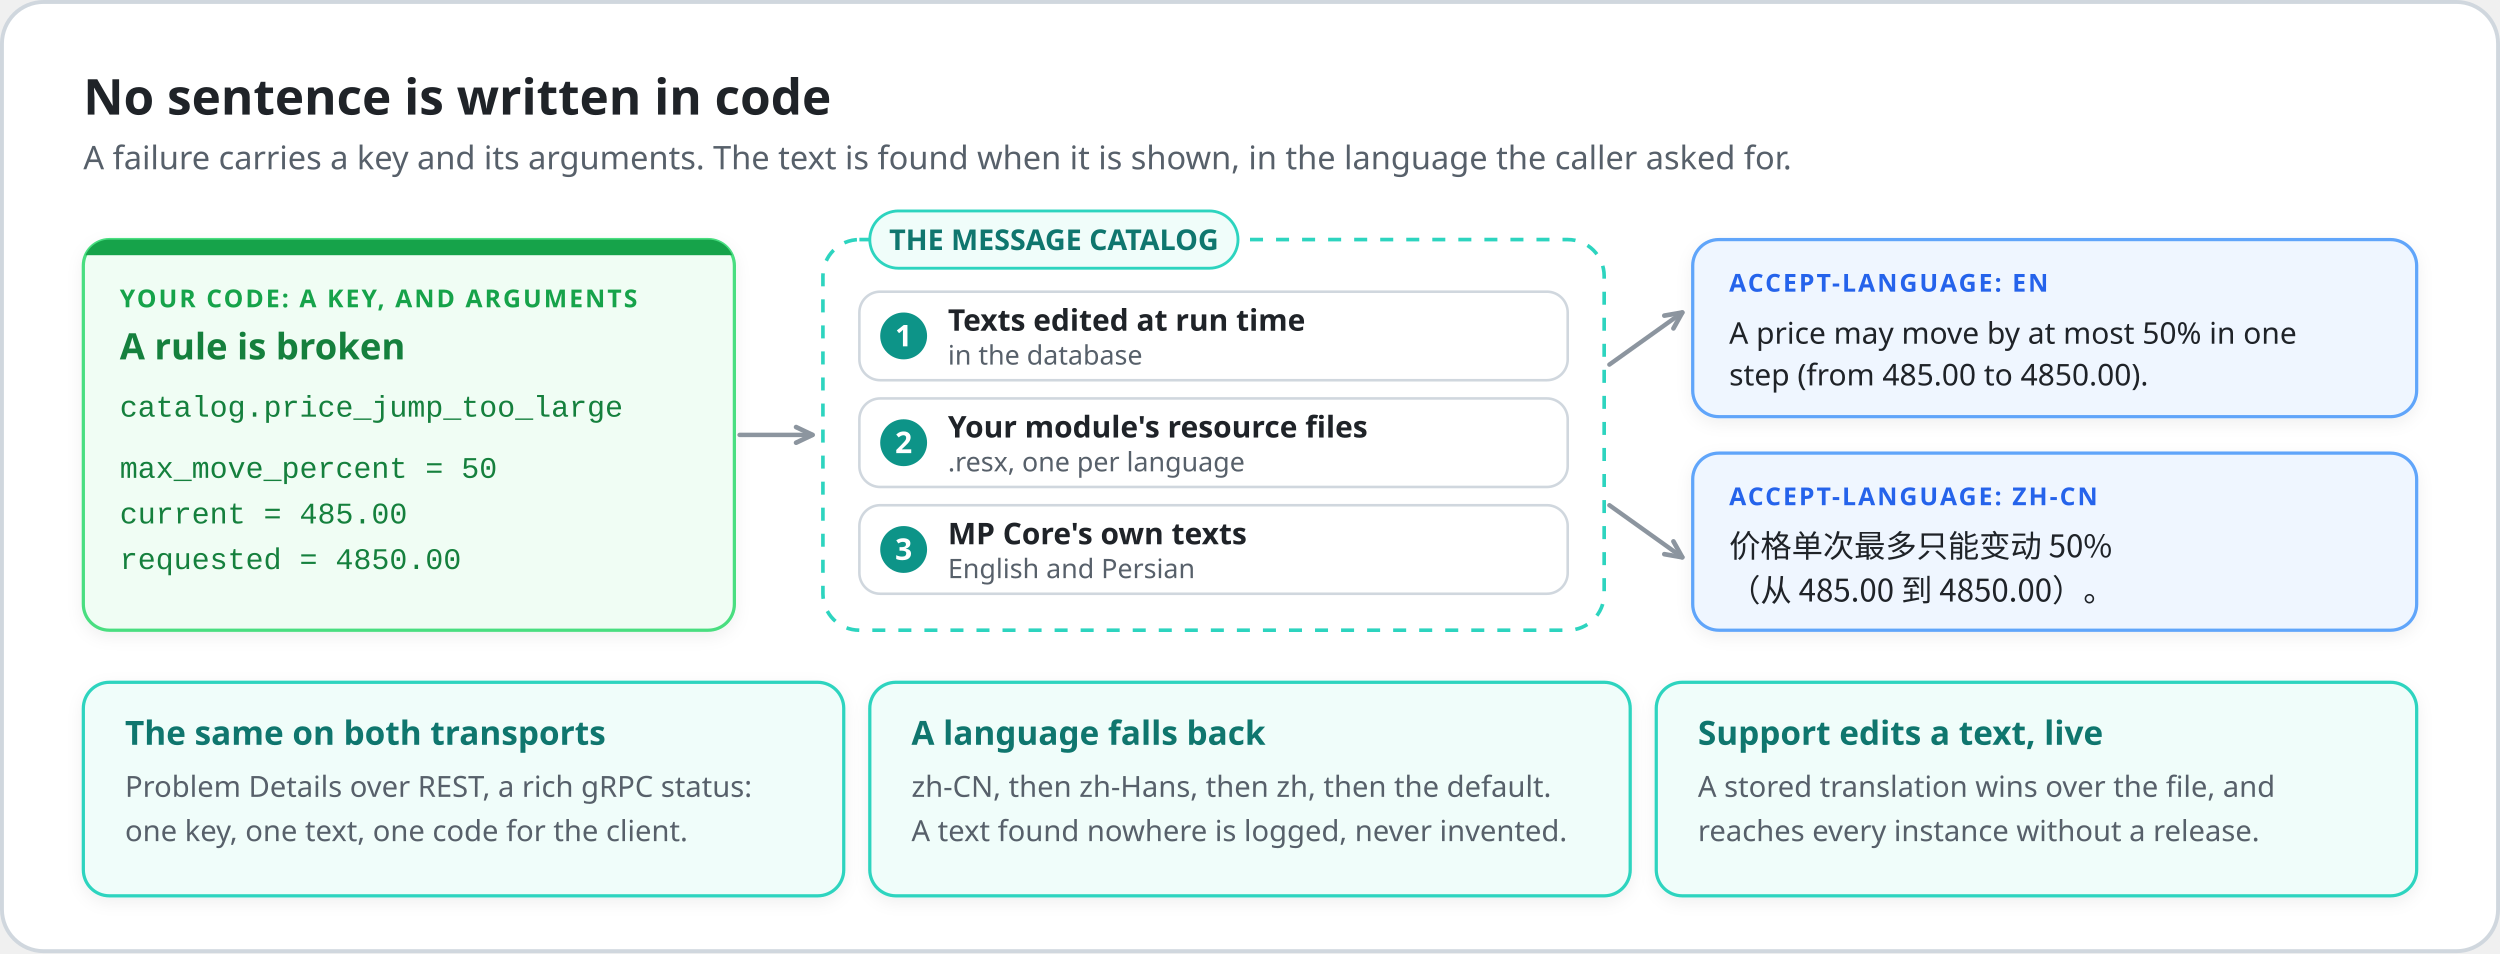
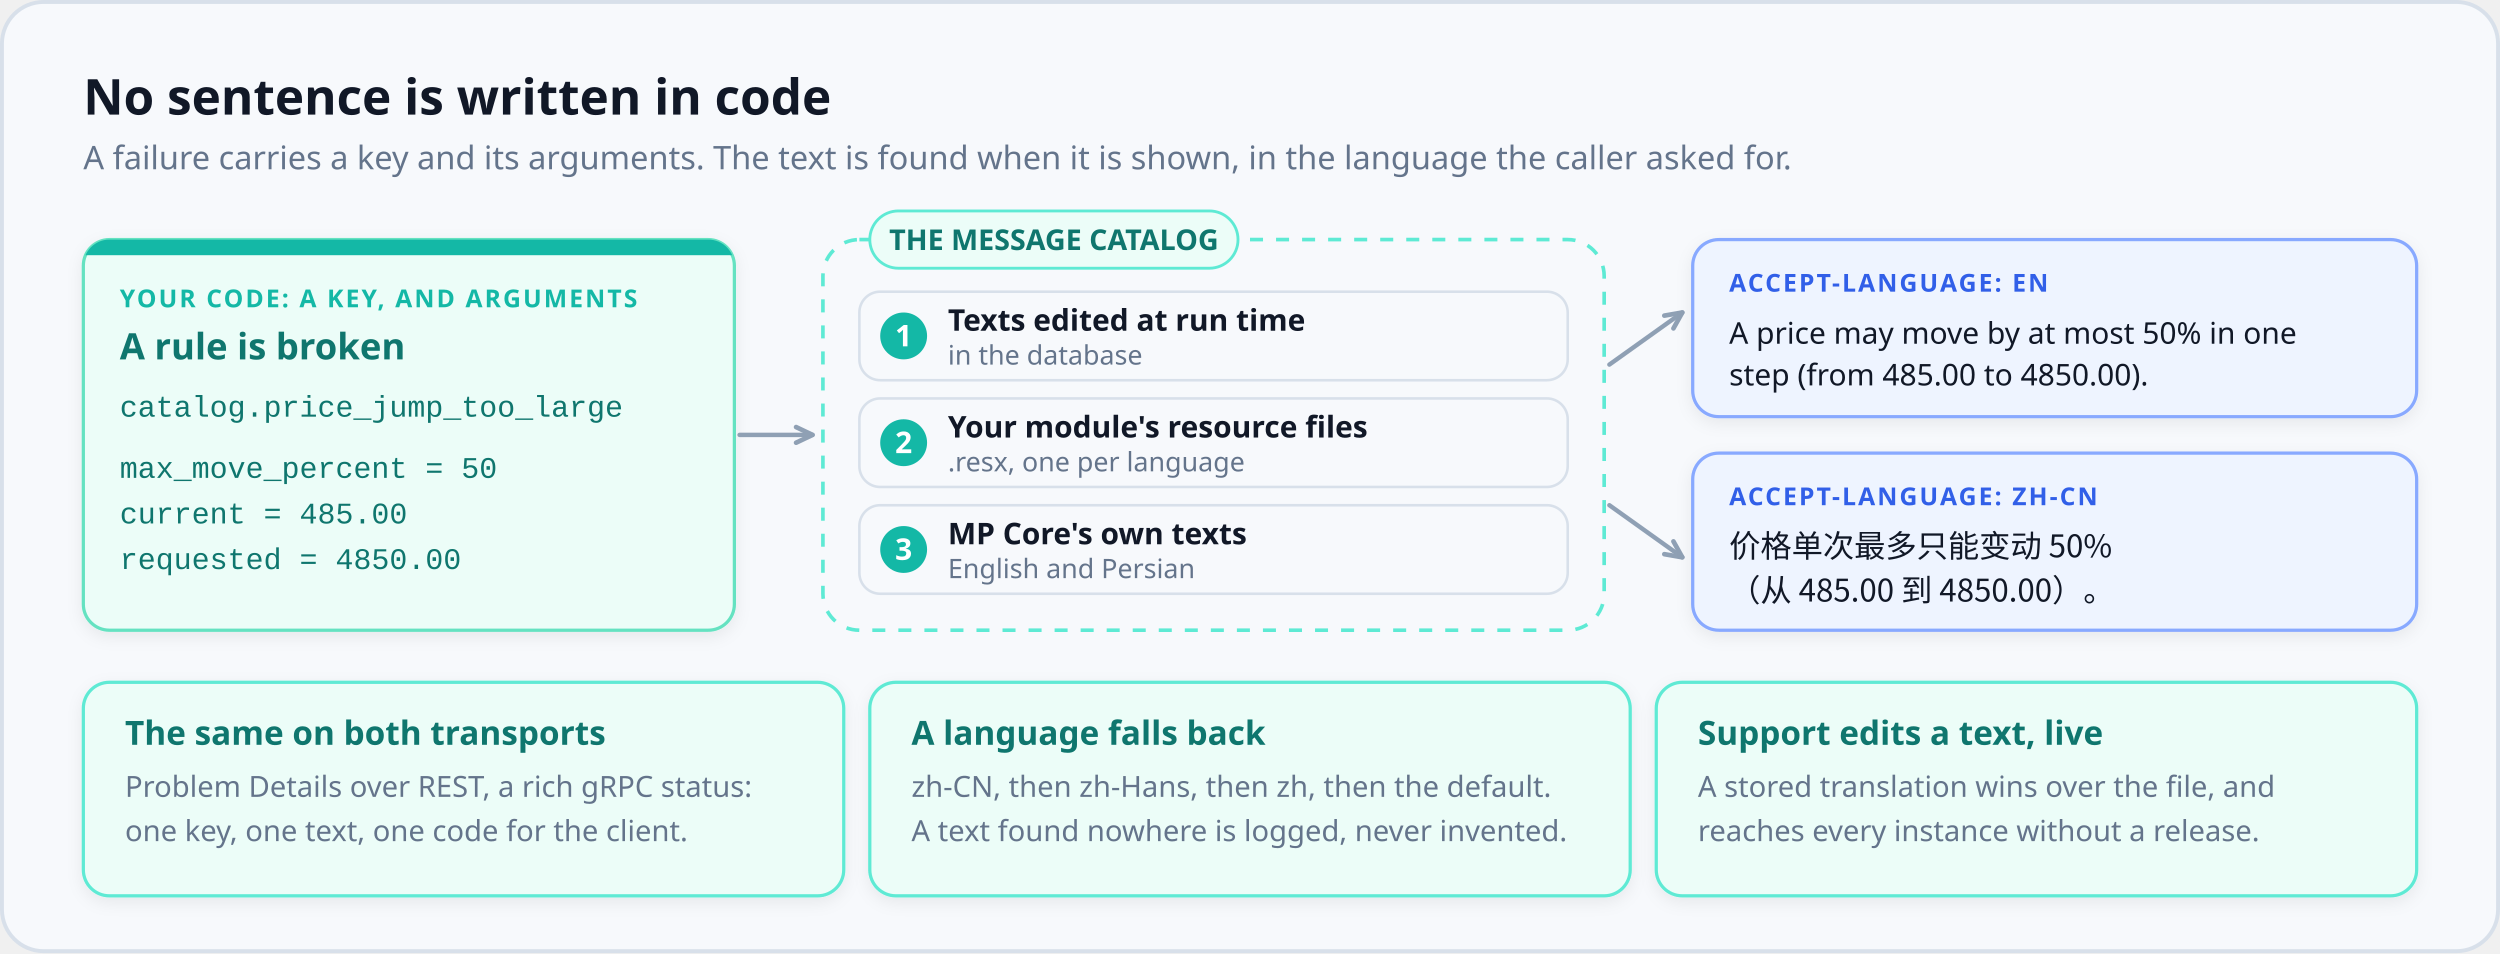
<svg xmlns="http://www.w3.org/2000/svg" viewBox="0 0 960 366" width="960" height="366" role="img" aria-label="Localization: a key and arguments become a text in the caller's language, from three sources">
  <defs>
    <filter id="shadow" x="-10%" y="-10%" width="120%" height="130%">
-       <feDropShadow dx="0" dy="2" stdDeviation="3" flood-color="#1f2328" flood-opacity="0.06" />
+       <feDropShadow dx="0" dy="2" stdDeviation="3" flood-color="#0f172a" flood-opacity="0.07" />
    </filter>
  </defs>
-   <rect x="0.75" y="0.75" width="958.5" height="364.5" rx="16" fill="#ffffff" stroke="#d0d7de" stroke-width="1.5" />
-   <text x="32" y="44" font-family="-apple-system, BlinkMacSystemFont, 'Segoe UI', 'Noto Sans', Helvetica, Arial, sans-serif" font-size="19" font-weight="700" fill="#1f2328" text-anchor="start">No sentence is written in code</text>
-   <text x="32" y="65" font-family="-apple-system, BlinkMacSystemFont, 'Segoe UI', 'Noto Sans', Helvetica, Arial, sans-serif" font-size="12.5" font-weight="400" fill="#57606a" text-anchor="start">A failure carries a key and its arguments. The text is found when it is shown, in the language the caller asked for.</text>
-   <rect x="32" y="92" width="250" height="150" rx="10" fill="#f0fdf4" stroke="#4ade80" stroke-width="1.25" filter="url(#shadow)" />
+   <rect x="0.75" y="0.75" width="958.5" height="364.5" rx="16" fill="#f7f9fc" stroke="#d8e0ea" stroke-width="1.5" />
+   <text x="32" y="44" font-family="-apple-system, BlinkMacSystemFont, 'Segoe UI', 'Noto Sans', Helvetica, Arial, sans-serif" font-size="19" font-weight="700" fill="#111827" text-anchor="start">No sentence is written in code</text>
+   <text x="32" y="65" font-family="-apple-system, BlinkMacSystemFont, 'Segoe UI', 'Noto Sans', Helvetica, Arial, sans-serif" font-size="12.5" font-weight="400" fill="#64748b" text-anchor="start">A failure carries a key and its arguments. The text is found when it is shown, in the language the caller asked for.</text>
+   <rect x="32" y="92" width="250" height="150" rx="10" fill="#ecfdf8" stroke="#65e2c1" stroke-width="1.25" filter="url(#shadow)" />
  <clipPath id="clip3">
    <rect x="32" y="92" width="250" height="150" rx="10" />
  </clipPath>
-   <rect x="32" y="92" width="250" height="6" fill="#16a34a" clip-path="url(#clip3)" />
-   <text x="46" y="118" font-family="-apple-system, BlinkMacSystemFont, 'Segoe UI', 'Noto Sans', Helvetica, Arial, sans-serif" font-size="9.5" font-weight="700" fill="#16a34a" text-anchor="start" letter-spacing="0.8">YOUR CODE: A KEY, AND ARGUMENTS</text>
-   <text x="46" y="138" font-family="-apple-system, BlinkMacSystemFont, 'Segoe UI', 'Noto Sans', Helvetica, Arial, sans-serif" font-size="14" font-weight="700" fill="#15803d" text-anchor="start">A rule is broken</text>
-   <text x="46" y="160" font-family="ui-monospace, SFMono-Regular, 'SF Mono', Menlo, Consolas, 'Liberation Mono', monospace" font-size="11.5" font-weight="400" fill="#15803d" text-anchor="start">catalog.price_jump_too_large</text>
-   <text x="46" y="183.5" font-family="ui-monospace, SFMono-Regular, 'SF Mono', Menlo, Consolas, 'Liberation Mono', monospace" font-size="11.5" font-weight="400" fill="#15803d" text-anchor="start">max_move_percent = 50</text>
-   <text x="46" y="201.0" font-family="ui-monospace, SFMono-Regular, 'SF Mono', Menlo, Consolas, 'Liberation Mono', monospace" font-size="11.5" font-weight="400" fill="#15803d" text-anchor="start">current = 485.00</text>
-   <text x="46" y="218.5" font-family="ui-monospace, SFMono-Regular, 'SF Mono', Menlo, Consolas, 'Liberation Mono', monospace" font-size="11.5" font-weight="400" fill="#15803d" text-anchor="start">requested = 4850.00</text>
-   <path d="M 284 167 L 312 167" fill="none" stroke="#8c959f" stroke-width="1.7" stroke-linecap="round" stroke-linejoin="round" />
-   <path d="M 305.7 170.0 L 312 167 L 305.7 164.0" fill="none" stroke="#8c959f" stroke-width="1.8" stroke-linecap="round" stroke-linejoin="round" />
-   <rect x="316" y="92" width="300" height="150" rx="14" fill="none" stroke="#2dd4bf" stroke-width="1.4" stroke-dasharray="5 5" />
-   <rect x="334" y="81" width="141.4" height="22" rx="6" fill="#ffffff" stroke="none" stroke-width="1.25" />
-   <rect x="334" y="81" width="141.4" height="22" rx="11" fill="#f0fdfa" stroke="#2dd4bf" stroke-width="1.1" />
+   <rect x="32" y="92" width="250" height="6" fill="#14b8a6" clip-path="url(#clip3)" />
+   <text x="46" y="118" font-family="-apple-system, BlinkMacSystemFont, 'Segoe UI', 'Noto Sans', Helvetica, Arial, sans-serif" font-size="9.5" font-weight="700" fill="#14b8a6" text-anchor="start" letter-spacing="0.8">YOUR CODE: A KEY, AND ARGUMENTS</text>
+   <text x="46" y="138" font-family="-apple-system, BlinkMacSystemFont, 'Segoe UI', 'Noto Sans', Helvetica, Arial, sans-serif" font-size="14" font-weight="700" fill="#0f766e" text-anchor="start">A rule is broken</text>
+   <text x="46" y="160" font-family="ui-monospace, SFMono-Regular, 'SF Mono', Menlo, Consolas, 'Liberation Mono', monospace" font-size="11.5" font-weight="400" fill="#0f766e" text-anchor="start">catalog.price_jump_too_large</text>
+   <text x="46" y="183.5" font-family="ui-monospace, SFMono-Regular, 'SF Mono', Menlo, Consolas, 'Liberation Mono', monospace" font-size="11.5" font-weight="400" fill="#0f766e" text-anchor="start">max_move_percent = 50</text>
+   <text x="46" y="201.0" font-family="ui-monospace, SFMono-Regular, 'SF Mono', Menlo, Consolas, 'Liberation Mono', monospace" font-size="11.5" font-weight="400" fill="#0f766e" text-anchor="start">current = 485.00</text>
+   <text x="46" y="218.5" font-family="ui-monospace, SFMono-Regular, 'SF Mono', Menlo, Consolas, 'Liberation Mono', monospace" font-size="11.5" font-weight="400" fill="#0f766e" text-anchor="start">requested = 4850.00</text>
+   <path d="M 284 167 L 312 167" fill="none" stroke="#8fa0b4" stroke-width="1.7" stroke-linecap="round" stroke-linejoin="round" />
+   <path d="M 305.7 170.0 L 312 167 L 305.7 164.0" fill="none" stroke="#8fa0b4" stroke-width="1.8" stroke-linecap="round" stroke-linejoin="round" />
+   <rect x="316" y="92" width="300" height="150" rx="14" fill="none" stroke="#5eead4" stroke-width="1.4" stroke-dasharray="5 5" />
+   <rect x="334" y="81" width="141.4" height="22" rx="6" fill="#f7f9fc" stroke="none" stroke-width="1.25" />
+   <rect x="334" y="81" width="141.4" height="22" rx="11" fill="#ecfdf8" stroke="#5eead4" stroke-width="1.1" />
  <text x="404.7" y="96" font-family="-apple-system, BlinkMacSystemFont, 'Segoe UI', 'Noto Sans', Helvetica, Arial, sans-serif" font-size="11" font-weight="700" fill="#0f766e" text-anchor="middle">THE MESSAGE CATALOG</text>
-   <rect x="330" y="112" width="272" height="34" rx="8" fill="#ffffff" stroke="#d0d7de" stroke-width="1" />
-   <circle cx="347" cy="129" r="9" fill="#0d9488" />
+   <rect x="330" y="112" width="272" height="34" rx="8" fill="#f7f9fc" stroke="#d8e0ea" stroke-width="1" />
+   <circle cx="347" cy="129" r="9" fill="#14b8a6" />
  <text x="347" y="133" font-family="-apple-system, BlinkMacSystemFont, 'Segoe UI', 'Noto Sans', Helvetica, Arial, sans-serif" font-size="11.5" font-weight="700" fill="#ffffff" text-anchor="middle">1</text>
-   <text x="364" y="127" font-family="-apple-system, BlinkMacSystemFont, 'Segoe UI', 'Noto Sans', Helvetica, Arial, sans-serif" font-size="11.5" font-weight="700" fill="#1f2328" text-anchor="start">Texts edited at run time</text>
-   <text x="364" y="140" font-family="-apple-system, BlinkMacSystemFont, 'Segoe UI', 'Noto Sans', Helvetica, Arial, sans-serif" font-size="10.3" font-weight="400" fill="#57606a" text-anchor="start">in the database</text>
-   <rect x="330" y="153" width="272" height="34" rx="8" fill="#ffffff" stroke="#d0d7de" stroke-width="1" />
-   <circle cx="347" cy="170" r="9" fill="#0d9488" />
+   <text x="364" y="127" font-family="-apple-system, BlinkMacSystemFont, 'Segoe UI', 'Noto Sans', Helvetica, Arial, sans-serif" font-size="11.5" font-weight="700" fill="#111827" text-anchor="start">Texts edited at run time</text>
+   <text x="364" y="140" font-family="-apple-system, BlinkMacSystemFont, 'Segoe UI', 'Noto Sans', Helvetica, Arial, sans-serif" font-size="10.3" font-weight="400" fill="#64748b" text-anchor="start">in the database</text>
+   <rect x="330" y="153" width="272" height="34" rx="8" fill="#f7f9fc" stroke="#d8e0ea" stroke-width="1" />
+   <circle cx="347" cy="170" r="9" fill="#14b8a6" />
  <text x="347" y="174" font-family="-apple-system, BlinkMacSystemFont, 'Segoe UI', 'Noto Sans', Helvetica, Arial, sans-serif" font-size="11.5" font-weight="700" fill="#ffffff" text-anchor="middle">2</text>
-   <text x="364" y="168" font-family="-apple-system, BlinkMacSystemFont, 'Segoe UI', 'Noto Sans', Helvetica, Arial, sans-serif" font-size="11.5" font-weight="700" fill="#1f2328" text-anchor="start">Your module's resource files</text>
-   <text x="364" y="181" font-family="-apple-system, BlinkMacSystemFont, 'Segoe UI', 'Noto Sans', Helvetica, Arial, sans-serif" font-size="10.3" font-weight="400" fill="#57606a" text-anchor="start">.resx, one per language</text>
-   <rect x="330" y="194" width="272" height="34" rx="8" fill="#ffffff" stroke="#d0d7de" stroke-width="1" />
-   <circle cx="347" cy="211" r="9" fill="#0d9488" />
+   <text x="364" y="168" font-family="-apple-system, BlinkMacSystemFont, 'Segoe UI', 'Noto Sans', Helvetica, Arial, sans-serif" font-size="11.5" font-weight="700" fill="#111827" text-anchor="start">Your module's resource files</text>
+   <text x="364" y="181" font-family="-apple-system, BlinkMacSystemFont, 'Segoe UI', 'Noto Sans', Helvetica, Arial, sans-serif" font-size="10.3" font-weight="400" fill="#64748b" text-anchor="start">.resx, one per language</text>
+   <rect x="330" y="194" width="272" height="34" rx="8" fill="#f7f9fc" stroke="#d8e0ea" stroke-width="1" />
+   <circle cx="347" cy="211" r="9" fill="#14b8a6" />
  <text x="347" y="215" font-family="-apple-system, BlinkMacSystemFont, 'Segoe UI', 'Noto Sans', Helvetica, Arial, sans-serif" font-size="11.5" font-weight="700" fill="#ffffff" text-anchor="middle">3</text>
-   <text x="364" y="209" font-family="-apple-system, BlinkMacSystemFont, 'Segoe UI', 'Noto Sans', Helvetica, Arial, sans-serif" font-size="11.5" font-weight="700" fill="#1f2328" text-anchor="start">MP Core's own texts</text>
-   <text x="364" y="222" font-family="-apple-system, BlinkMacSystemFont, 'Segoe UI', 'Noto Sans', Helvetica, Arial, sans-serif" font-size="10.3" font-weight="400" fill="#57606a" text-anchor="start">English and Persian</text>
-   <path d="M 618 140 L 646 120" fill="none" stroke="#8c959f" stroke-width="1.7" stroke-linecap="round" stroke-linejoin="round" />
-   <path d="M 642.6 126.1 L 646 120 L 639.1 121.2" fill="none" stroke="#8c959f" stroke-width="1.8" stroke-linecap="round" stroke-linejoin="round" />
-   <path d="M 618 194 L 646 214" fill="none" stroke="#8c959f" stroke-width="1.7" stroke-linecap="round" stroke-linejoin="round" />
-   <path d="M 639.1 212.8 L 646 214 L 642.6 207.9" fill="none" stroke="#8c959f" stroke-width="1.8" stroke-linecap="round" stroke-linejoin="round" />
-   <rect x="650" y="92" width="278" height="68" rx="10" fill="#eff6ff" stroke="#60a5fa" stroke-width="1.25" filter="url(#shadow)" />
-   <text x="664" y="112" font-family="-apple-system, BlinkMacSystemFont, 'Segoe UI', 'Noto Sans', Helvetica, Arial, sans-serif" font-size="9.5" font-weight="700" fill="#2563eb" text-anchor="start" letter-spacing="0.8">ACCEPT-LANGUAGE: EN</text>
-   <text x="664" y="132" font-family="-apple-system, BlinkMacSystemFont, 'Segoe UI', 'Noto Sans', Helvetica, Arial, sans-serif" font-size="11.5" font-weight="400" fill="#1f2328" text-anchor="start">A price may move by at most 50% in one</text>
-   <text x="664" y="148" font-family="-apple-system, BlinkMacSystemFont, 'Segoe UI', 'Noto Sans', Helvetica, Arial, sans-serif" font-size="11.5" font-weight="400" fill="#1f2328" text-anchor="start">step (from 485.00 to 4850.00).</text>
-   <rect x="650" y="174" width="278" height="68" rx="10" fill="#eff6ff" stroke="#60a5fa" stroke-width="1.25" filter="url(#shadow)" />
-   <text x="664" y="194" font-family="-apple-system, BlinkMacSystemFont, 'Segoe UI', 'Noto Sans', Helvetica, Arial, sans-serif" font-size="9.5" font-weight="700" fill="#2563eb" text-anchor="start" letter-spacing="0.8">ACCEPT-LANGUAGE: ZH-CN</text>
-   <text x="664" y="214" font-family="'PingFang SC', 'Microsoft YaHei', 'Noto Sans CJK SC', 'Source Han Sans SC', sans-serif" font-size="12" fill="#1f2328">价格单次最多只能变动 50%</text>
-   <text x="664" y="231" font-family="'PingFang SC', 'Microsoft YaHei', 'Noto Sans CJK SC', 'Source Han Sans SC', sans-serif" font-size="12" fill="#1f2328">（从 485.00 到 4850.00）。</text>
-   <rect x="32" y="262" width="292" height="82" rx="10" fill="#f0fdfa" stroke="#2dd4bf" stroke-width="1.25" filter="url(#shadow)" />
+   <text x="364" y="209" font-family="-apple-system, BlinkMacSystemFont, 'Segoe UI', 'Noto Sans', Helvetica, Arial, sans-serif" font-size="11.5" font-weight="700" fill="#111827" text-anchor="start">MP Core's own texts</text>
+   <text x="364" y="222" font-family="-apple-system, BlinkMacSystemFont, 'Segoe UI', 'Noto Sans', Helvetica, Arial, sans-serif" font-size="10.3" font-weight="400" fill="#64748b" text-anchor="start">English and Persian</text>
+   <path d="M 618 140 L 646 120" fill="none" stroke="#8fa0b4" stroke-width="1.7" stroke-linecap="round" stroke-linejoin="round" />
+   <path d="M 642.6 126.1 L 646 120 L 639.1 121.2" fill="none" stroke="#8fa0b4" stroke-width="1.8" stroke-linecap="round" stroke-linejoin="round" />
+   <path d="M 618 194 L 646 214" fill="none" stroke="#8fa0b4" stroke-width="1.7" stroke-linecap="round" stroke-linejoin="round" />
+   <path d="M 639.1 212.8 L 646 214 L 642.6 207.9" fill="none" stroke="#8fa0b4" stroke-width="1.8" stroke-linecap="round" stroke-linejoin="round" />
+   <rect x="650" y="92" width="278" height="68" rx="10" fill="#eef4ff" stroke="#88a9ff" stroke-width="1.25" filter="url(#shadow)" />
+   <text x="664" y="112" font-family="-apple-system, BlinkMacSystemFont, 'Segoe UI', 'Noto Sans', Helvetica, Arial, sans-serif" font-size="9.5" font-weight="700" fill="#315fe8" text-anchor="start" letter-spacing="0.8">ACCEPT-LANGUAGE: EN</text>
+   <text x="664" y="132" font-family="-apple-system, BlinkMacSystemFont, 'Segoe UI', 'Noto Sans', Helvetica, Arial, sans-serif" font-size="11.5" font-weight="400" fill="#111827" text-anchor="start">A price may move by at most 50% in one</text>
+   <text x="664" y="148" font-family="-apple-system, BlinkMacSystemFont, 'Segoe UI', 'Noto Sans', Helvetica, Arial, sans-serif" font-size="11.5" font-weight="400" fill="#111827" text-anchor="start">step (from 485.00 to 4850.00).</text>
+   <rect x="650" y="174" width="278" height="68" rx="10" fill="#eef4ff" stroke="#88a9ff" stroke-width="1.25" filter="url(#shadow)" />
+   <text x="664" y="194" font-family="-apple-system, BlinkMacSystemFont, 'Segoe UI', 'Noto Sans', Helvetica, Arial, sans-serif" font-size="9.5" font-weight="700" fill="#315fe8" text-anchor="start" letter-spacing="0.8">ACCEPT-LANGUAGE: ZH-CN</text>
+   <text x="664" y="214" font-family="'PingFang SC', 'Microsoft YaHei', 'Noto Sans CJK SC', 'Source Han Sans SC', sans-serif" font-size="12" fill="#111827">价格单次最多只能变动 50%</text>
+   <text x="664" y="231" font-family="'PingFang SC', 'Microsoft YaHei', 'Noto Sans CJK SC', 'Source Han Sans SC', sans-serif" font-size="12" fill="#111827">（从 485.00 到 4850.00）。</text>
+   <rect x="32" y="262" width="292" height="82" rx="10" fill="#ecfdf8" stroke="#5eead4" stroke-width="1.25" filter="url(#shadow)" />
  <text x="48" y="286" font-family="-apple-system, BlinkMacSystemFont, 'Segoe UI', 'Noto Sans', Helvetica, Arial, sans-serif" font-size="12.8" font-weight="700" fill="#0f766e" text-anchor="start">The same on both transports</text>
-   <text x="48" y="306" font-family="-apple-system, BlinkMacSystemFont, 'Segoe UI', 'Noto Sans', Helvetica, Arial, sans-serif" font-size="11.2" font-weight="400" fill="#57606a" text-anchor="start">Problem Details over REST, a rich gRPC status:</text>
-   <text x="48" y="323" font-family="-apple-system, BlinkMacSystemFont, 'Segoe UI', 'Noto Sans', Helvetica, Arial, sans-serif" font-size="11.2" font-weight="400" fill="#57606a" text-anchor="start">one key, one text, one code for the client.</text>
-   <rect x="334" y="262" width="292" height="82" rx="10" fill="#f0fdfa" stroke="#2dd4bf" stroke-width="1.25" filter="url(#shadow)" />
+   <text x="48" y="306" font-family="-apple-system, BlinkMacSystemFont, 'Segoe UI', 'Noto Sans', Helvetica, Arial, sans-serif" font-size="11.2" font-weight="400" fill="#64748b" text-anchor="start">Problem Details over REST, a rich gRPC status:</text>
+   <text x="48" y="323" font-family="-apple-system, BlinkMacSystemFont, 'Segoe UI', 'Noto Sans', Helvetica, Arial, sans-serif" font-size="11.2" font-weight="400" fill="#64748b" text-anchor="start">one key, one text, one code for the client.</text>
+   <rect x="334" y="262" width="292" height="82" rx="10" fill="#ecfdf8" stroke="#5eead4" stroke-width="1.25" filter="url(#shadow)" />
  <text x="350" y="286" font-family="-apple-system, BlinkMacSystemFont, 'Segoe UI', 'Noto Sans', Helvetica, Arial, sans-serif" font-size="12.8" font-weight="700" fill="#0f766e" text-anchor="start">A language falls back</text>
-   <text x="350" y="306" font-family="-apple-system, BlinkMacSystemFont, 'Segoe UI', 'Noto Sans', Helvetica, Arial, sans-serif" font-size="11.2" font-weight="400" fill="#57606a" text-anchor="start">zh-CN, then zh-Hans, then zh, then the default.</text>
-   <text x="350" y="323" font-family="-apple-system, BlinkMacSystemFont, 'Segoe UI', 'Noto Sans', Helvetica, Arial, sans-serif" font-size="11.2" font-weight="400" fill="#57606a" text-anchor="start">A text found nowhere is logged, never invented.</text>
-   <rect x="636" y="262" width="292" height="82" rx="10" fill="#f0fdfa" stroke="#2dd4bf" stroke-width="1.25" filter="url(#shadow)" />
+   <text x="350" y="306" font-family="-apple-system, BlinkMacSystemFont, 'Segoe UI', 'Noto Sans', Helvetica, Arial, sans-serif" font-size="11.2" font-weight="400" fill="#64748b" text-anchor="start">zh-CN, then zh-Hans, then zh, then the default.</text>
+   <text x="350" y="323" font-family="-apple-system, BlinkMacSystemFont, 'Segoe UI', 'Noto Sans', Helvetica, Arial, sans-serif" font-size="11.2" font-weight="400" fill="#64748b" text-anchor="start">A text found nowhere is logged, never invented.</text>
+   <rect x="636" y="262" width="292" height="82" rx="10" fill="#ecfdf8" stroke="#5eead4" stroke-width="1.25" filter="url(#shadow)" />
  <text x="652" y="286" font-family="-apple-system, BlinkMacSystemFont, 'Segoe UI', 'Noto Sans', Helvetica, Arial, sans-serif" font-size="12.8" font-weight="700" fill="#0f766e" text-anchor="start">Support edits a text, live</text>
-   <text x="652" y="306" font-family="-apple-system, BlinkMacSystemFont, 'Segoe UI', 'Noto Sans', Helvetica, Arial, sans-serif" font-size="11.2" font-weight="400" fill="#57606a" text-anchor="start">A stored translation wins over the file, and</text>
-   <text x="652" y="323" font-family="-apple-system, BlinkMacSystemFont, 'Segoe UI', 'Noto Sans', Helvetica, Arial, sans-serif" font-size="11.2" font-weight="400" fill="#57606a" text-anchor="start">reaches every instance without a release.</text>
+   <text x="652" y="306" font-family="-apple-system, BlinkMacSystemFont, 'Segoe UI', 'Noto Sans', Helvetica, Arial, sans-serif" font-size="11.2" font-weight="400" fill="#64748b" text-anchor="start">A stored translation wins over the file, and</text>
+   <text x="652" y="323" font-family="-apple-system, BlinkMacSystemFont, 'Segoe UI', 'Noto Sans', Helvetica, Arial, sans-serif" font-size="11.2" font-weight="400" fill="#64748b" text-anchor="start">reaches every instance without a release.</text>
</svg>
